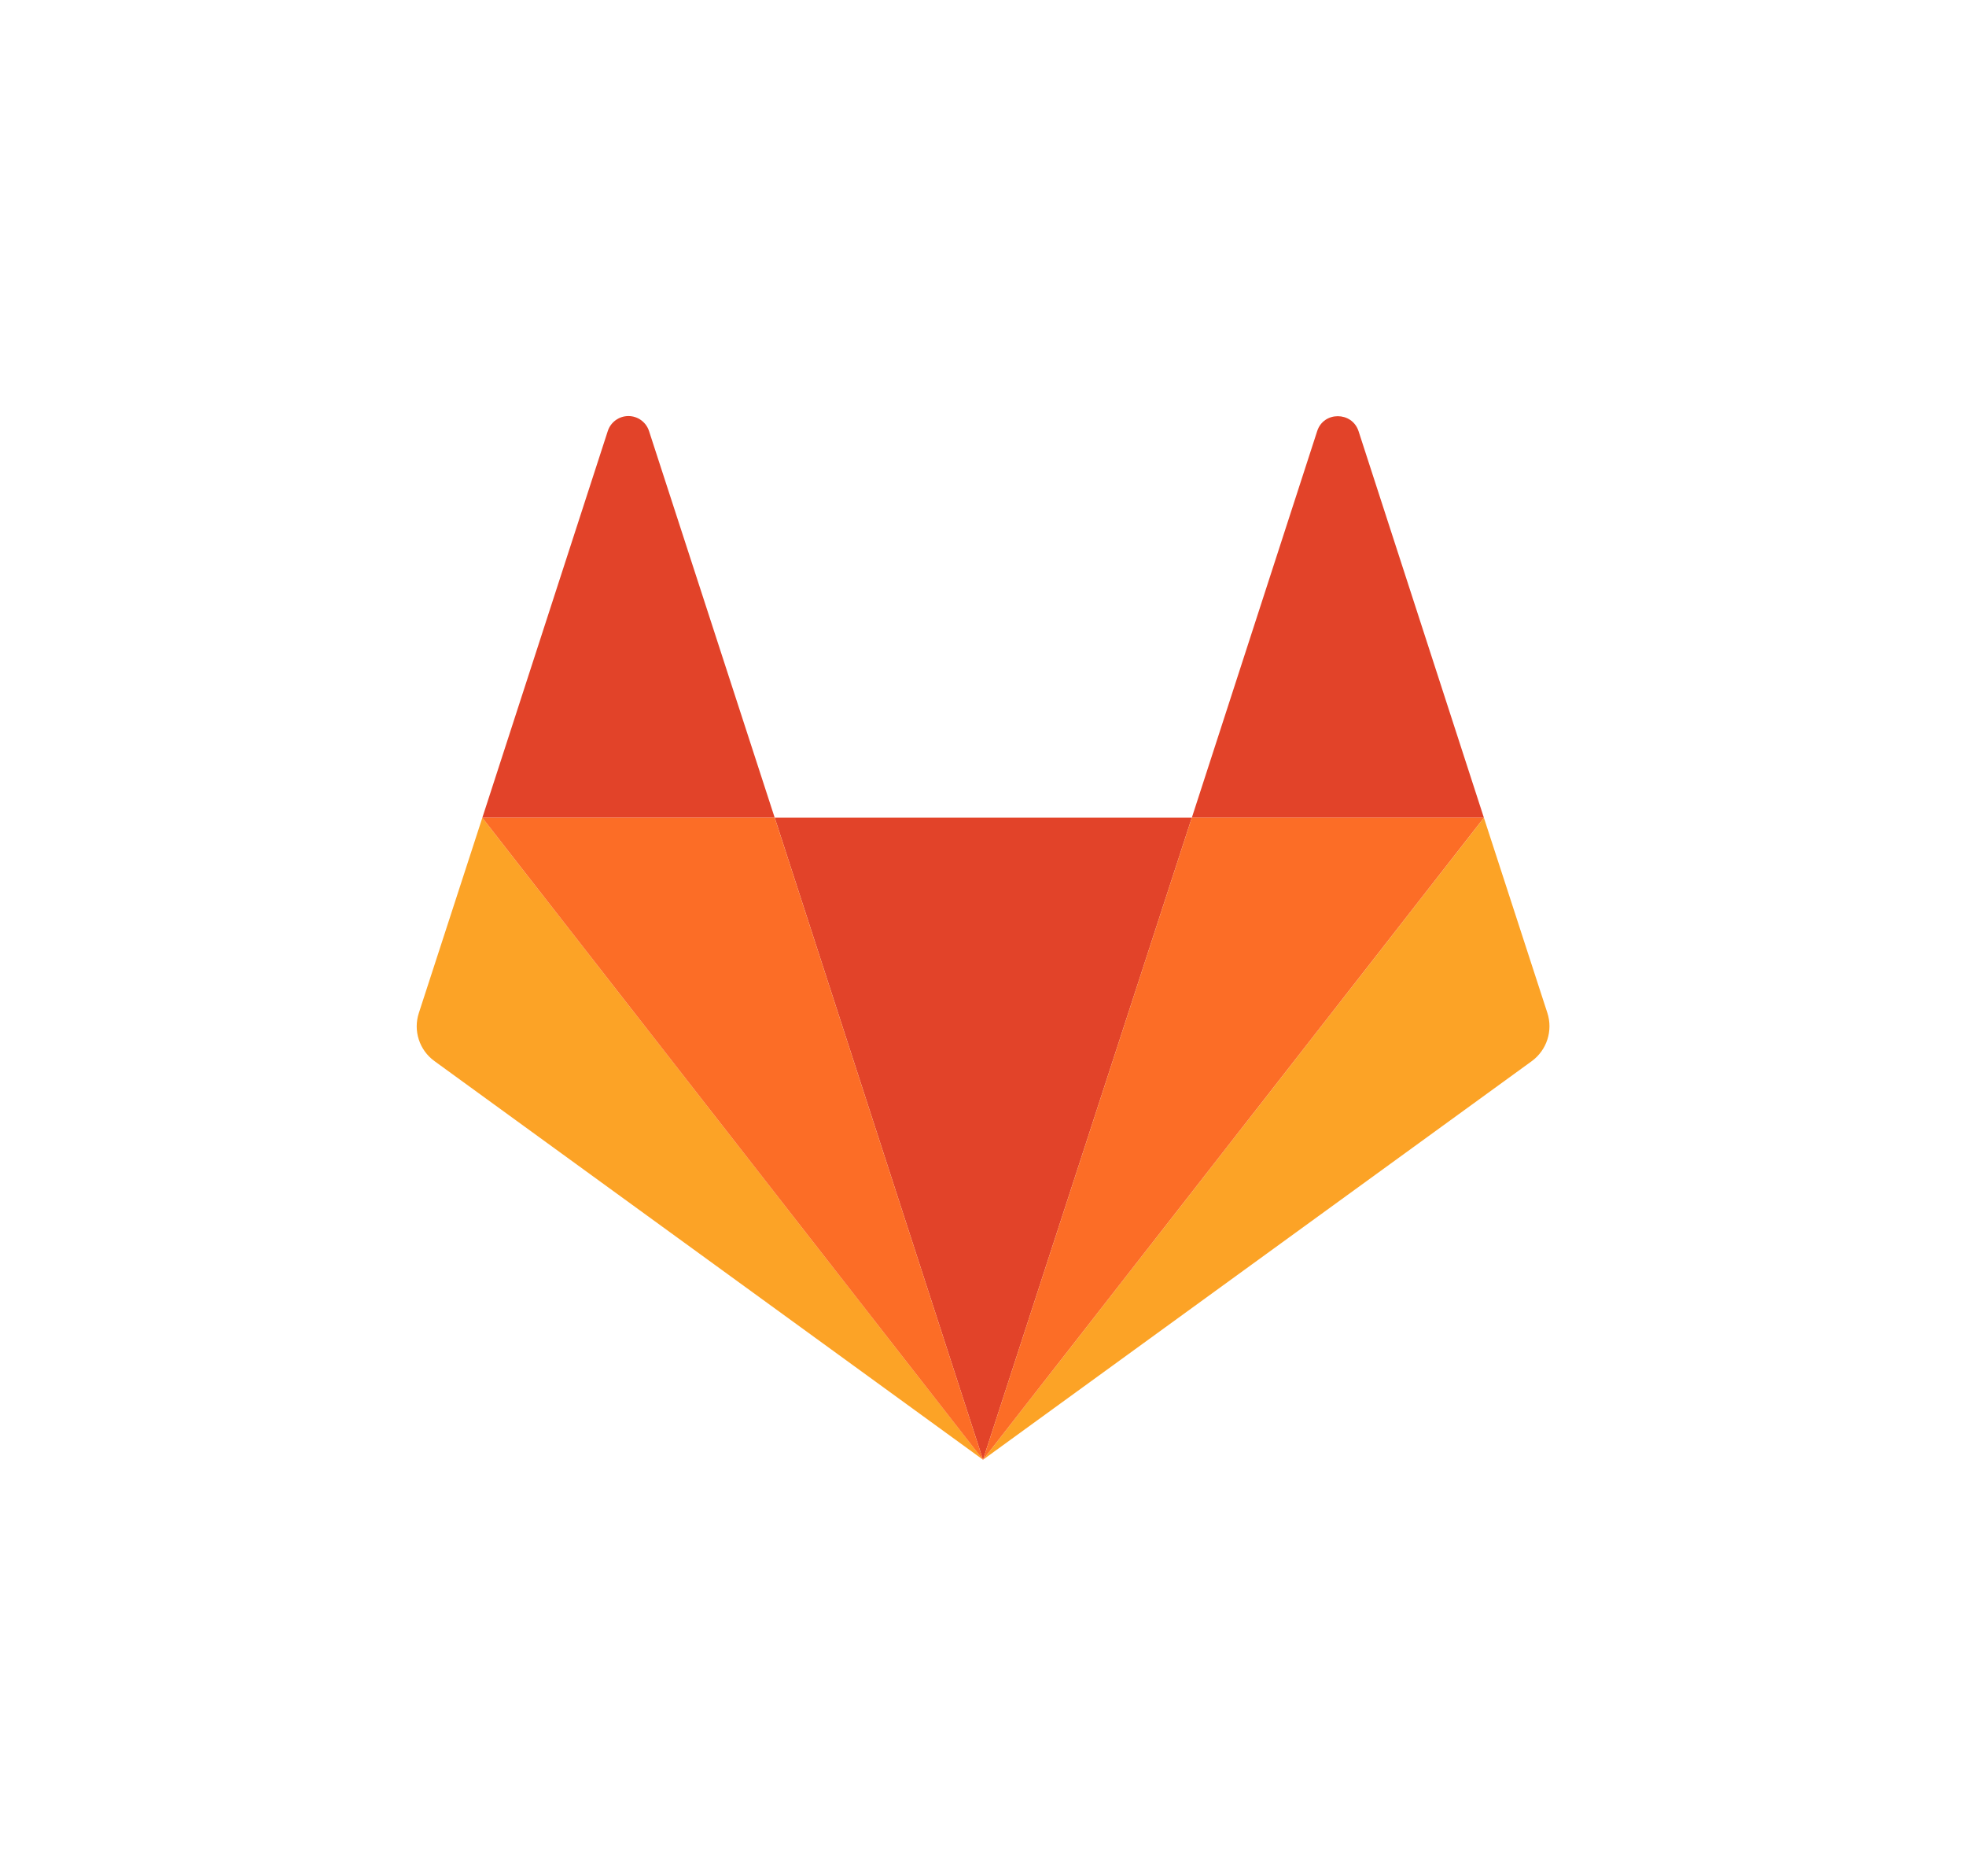
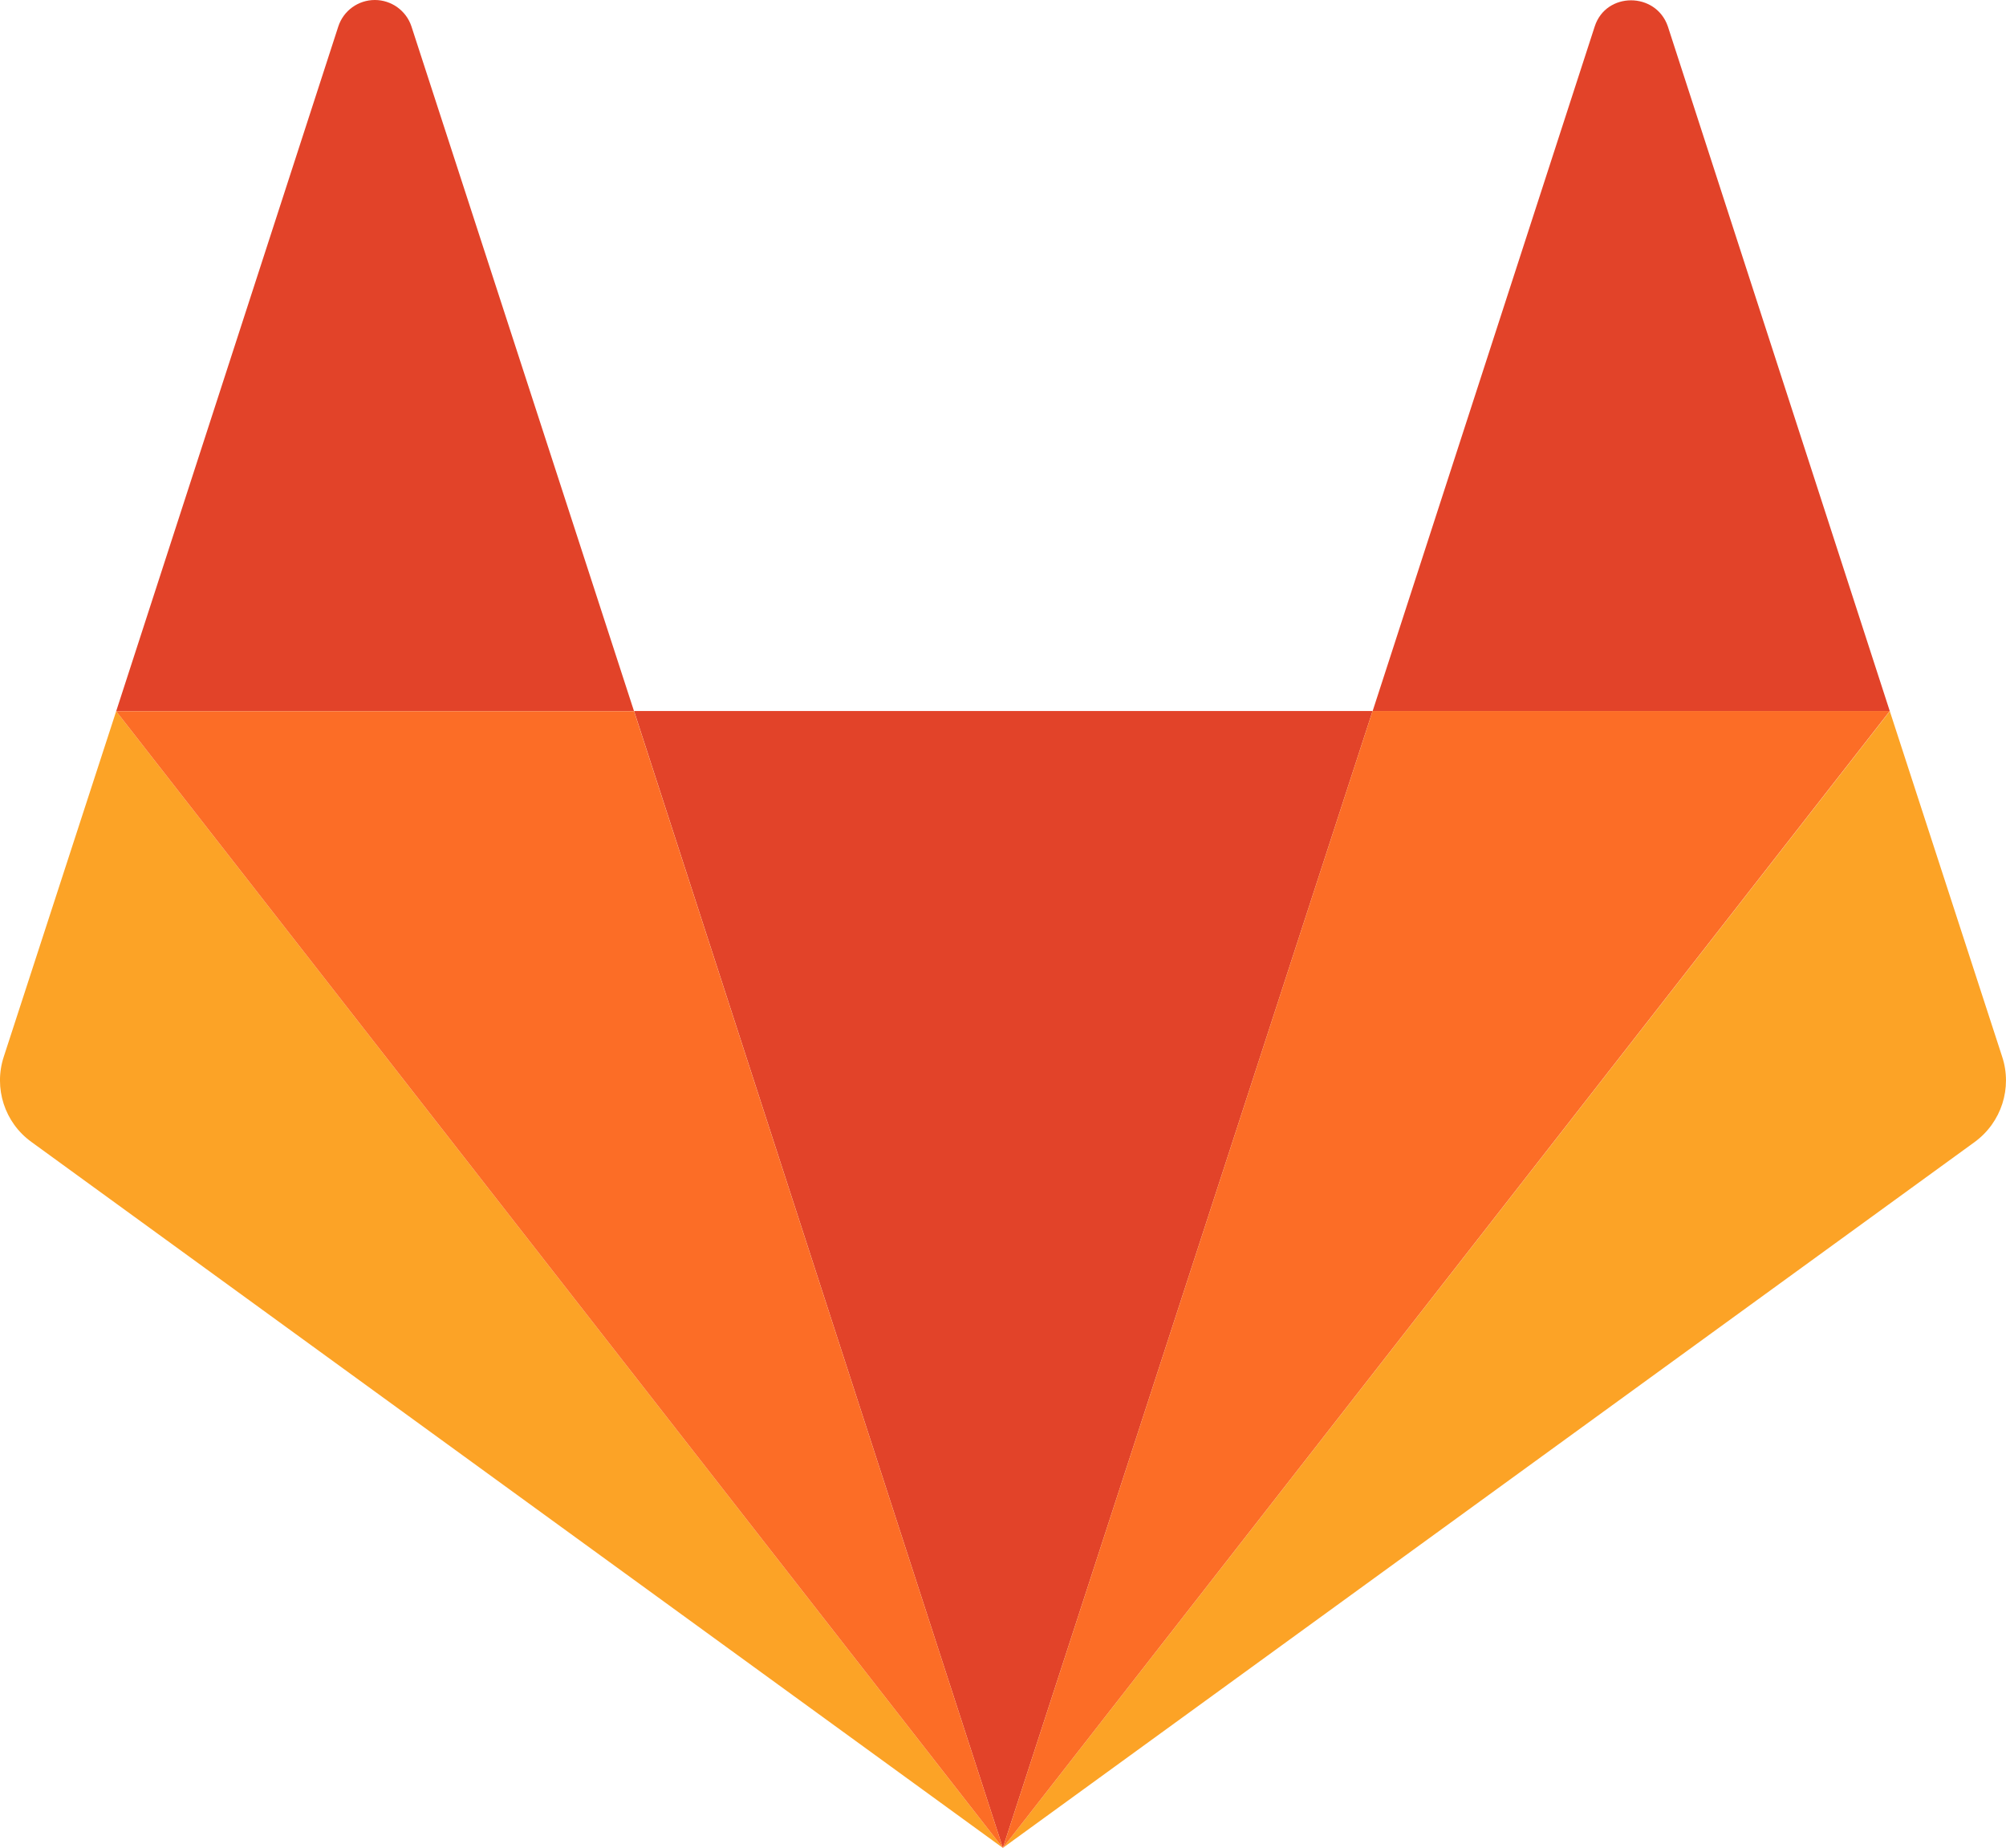
- <svg xmlns="http://www.w3.org/2000/svg" role="img" viewBox="0 0 33.546 32" height="32" width="33.546">
-   <path d="m16.773 24.902 3.563-10.953h-7.117Zm0 0" fill="rgb(88.627%, 26.275%, 16.078%)" />
-   <path d="m8.23 13.95-1.082 3.327a.732.732 0 0 0 .266.825l9.36 6.8Zm0 0" fill="rgb(98.824%, 63.922%, 14.902%)" />
-   <path d="M8.23 13.95h4.989l-2.145-6.598a.37.37 0 0 0-.703 0Zm0 0" fill="rgb(88.627%, 26.275%, 16.078%)" />
-   <path d="m25.32 13.95 1.082 3.327a.738.738 0 0 1-.265.825l-9.364 6.8Zm0 0" fill="rgb(98.824%, 63.922%, 14.902%)" />
-   <path d="M25.32 13.95h-4.984l2.14-6.598c.11-.336.59-.336.704 0Zm0 0" fill="rgb(88.627%, 26.275%, 16.078%)" />
-   <path d="m16.773 24.902 3.563-10.953h4.984Zm0 0L8.23 13.95h4.989Zm0 0" fill="rgb(98.824%, 42.745%, 14.902%)" />
+ <svg xmlns="http://www.w3.org/2000/svg" width="34.739" height="32" viewBox="0 0 34.739 32">
+   <path fill-rule="nonzero" fill="rgb(88.627%, 26.275%, 16.078%)" fill-opacity="1" d="M 17.367 32 L 23.77 12.312 L 10.98 12.312 Z M 17.367 32 " />
+   <path fill-rule="nonzero" fill="rgb(98.824%, 63.922%, 14.902%)" fill-opacity="1" d="M 2.012 12.316 L 0.066 18.297 C -0.113 18.84 0.078 19.441 0.547 19.777 L 17.367 32 Z M 2.012 12.316 " />
+   <path fill-rule="nonzero" fill="rgb(88.627%, 26.275%, 16.078%)" fill-opacity="1" d="M 2.012 12.316 L 10.98 12.316 L 7.125 0.457 C 7.035 0.184 6.777 0 6.492 0 C 6.203 0 5.949 0.184 5.859 0.457 Z M 2.012 12.316 " />
+   <path fill-rule="nonzero" fill="rgb(98.824%, 63.922%, 14.902%)" fill-opacity="1" d="M 32.727 12.316 L 34.672 18.297 C 34.852 18.84 34.66 19.438 34.195 19.777 L 17.367 32 Z M 32.727 12.316 " />
+   <path fill-rule="nonzero" fill="rgb(88.627%, 26.275%, 16.078%)" fill-opacity="1" d="M 32.727 12.316 L 23.77 12.316 L 27.617 0.457 C 27.812 -0.145 28.676 -0.145 28.883 0.457 Z M 32.727 12.316 " />
+   <path fill-rule="nonzero" fill="rgb(98.824%, 42.745%, 14.902%)" fill-opacity="1" d="M 17.367 32 L 23.77 12.312 L 32.727 12.312 Z M 17.367 32 L 2.012 12.316 L 10.98 12.316 Z M 17.367 32 " />
</svg>
